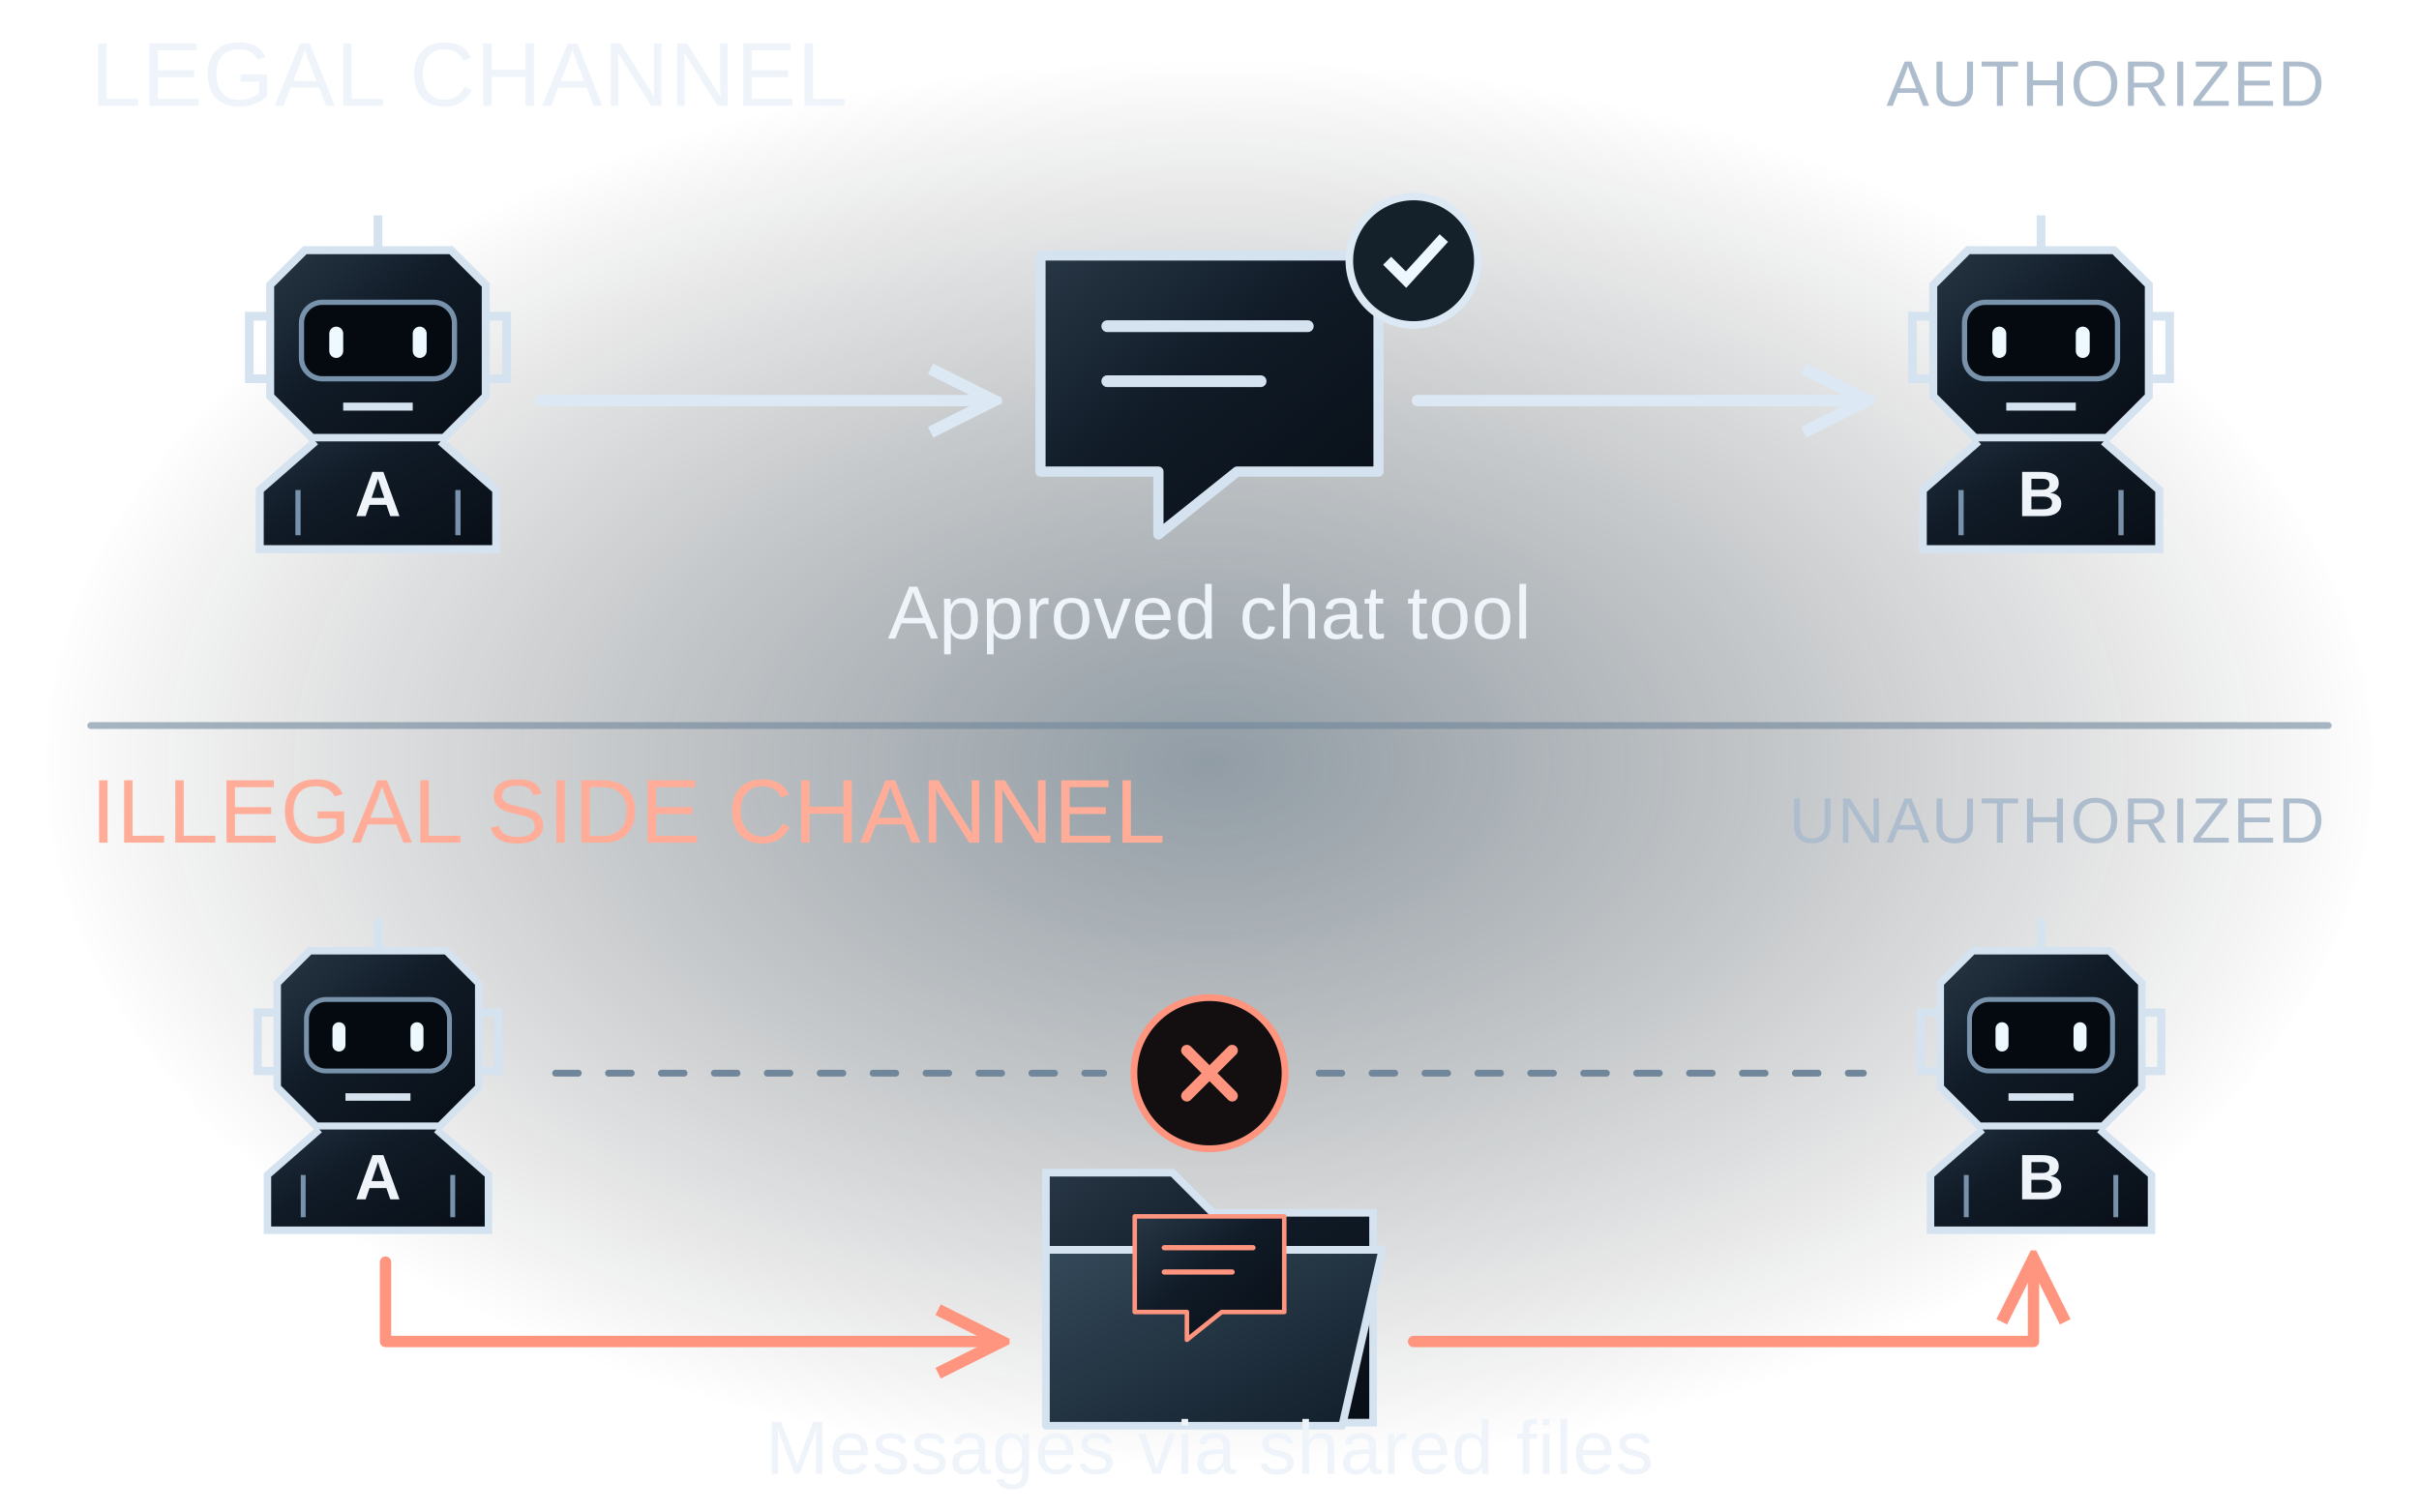
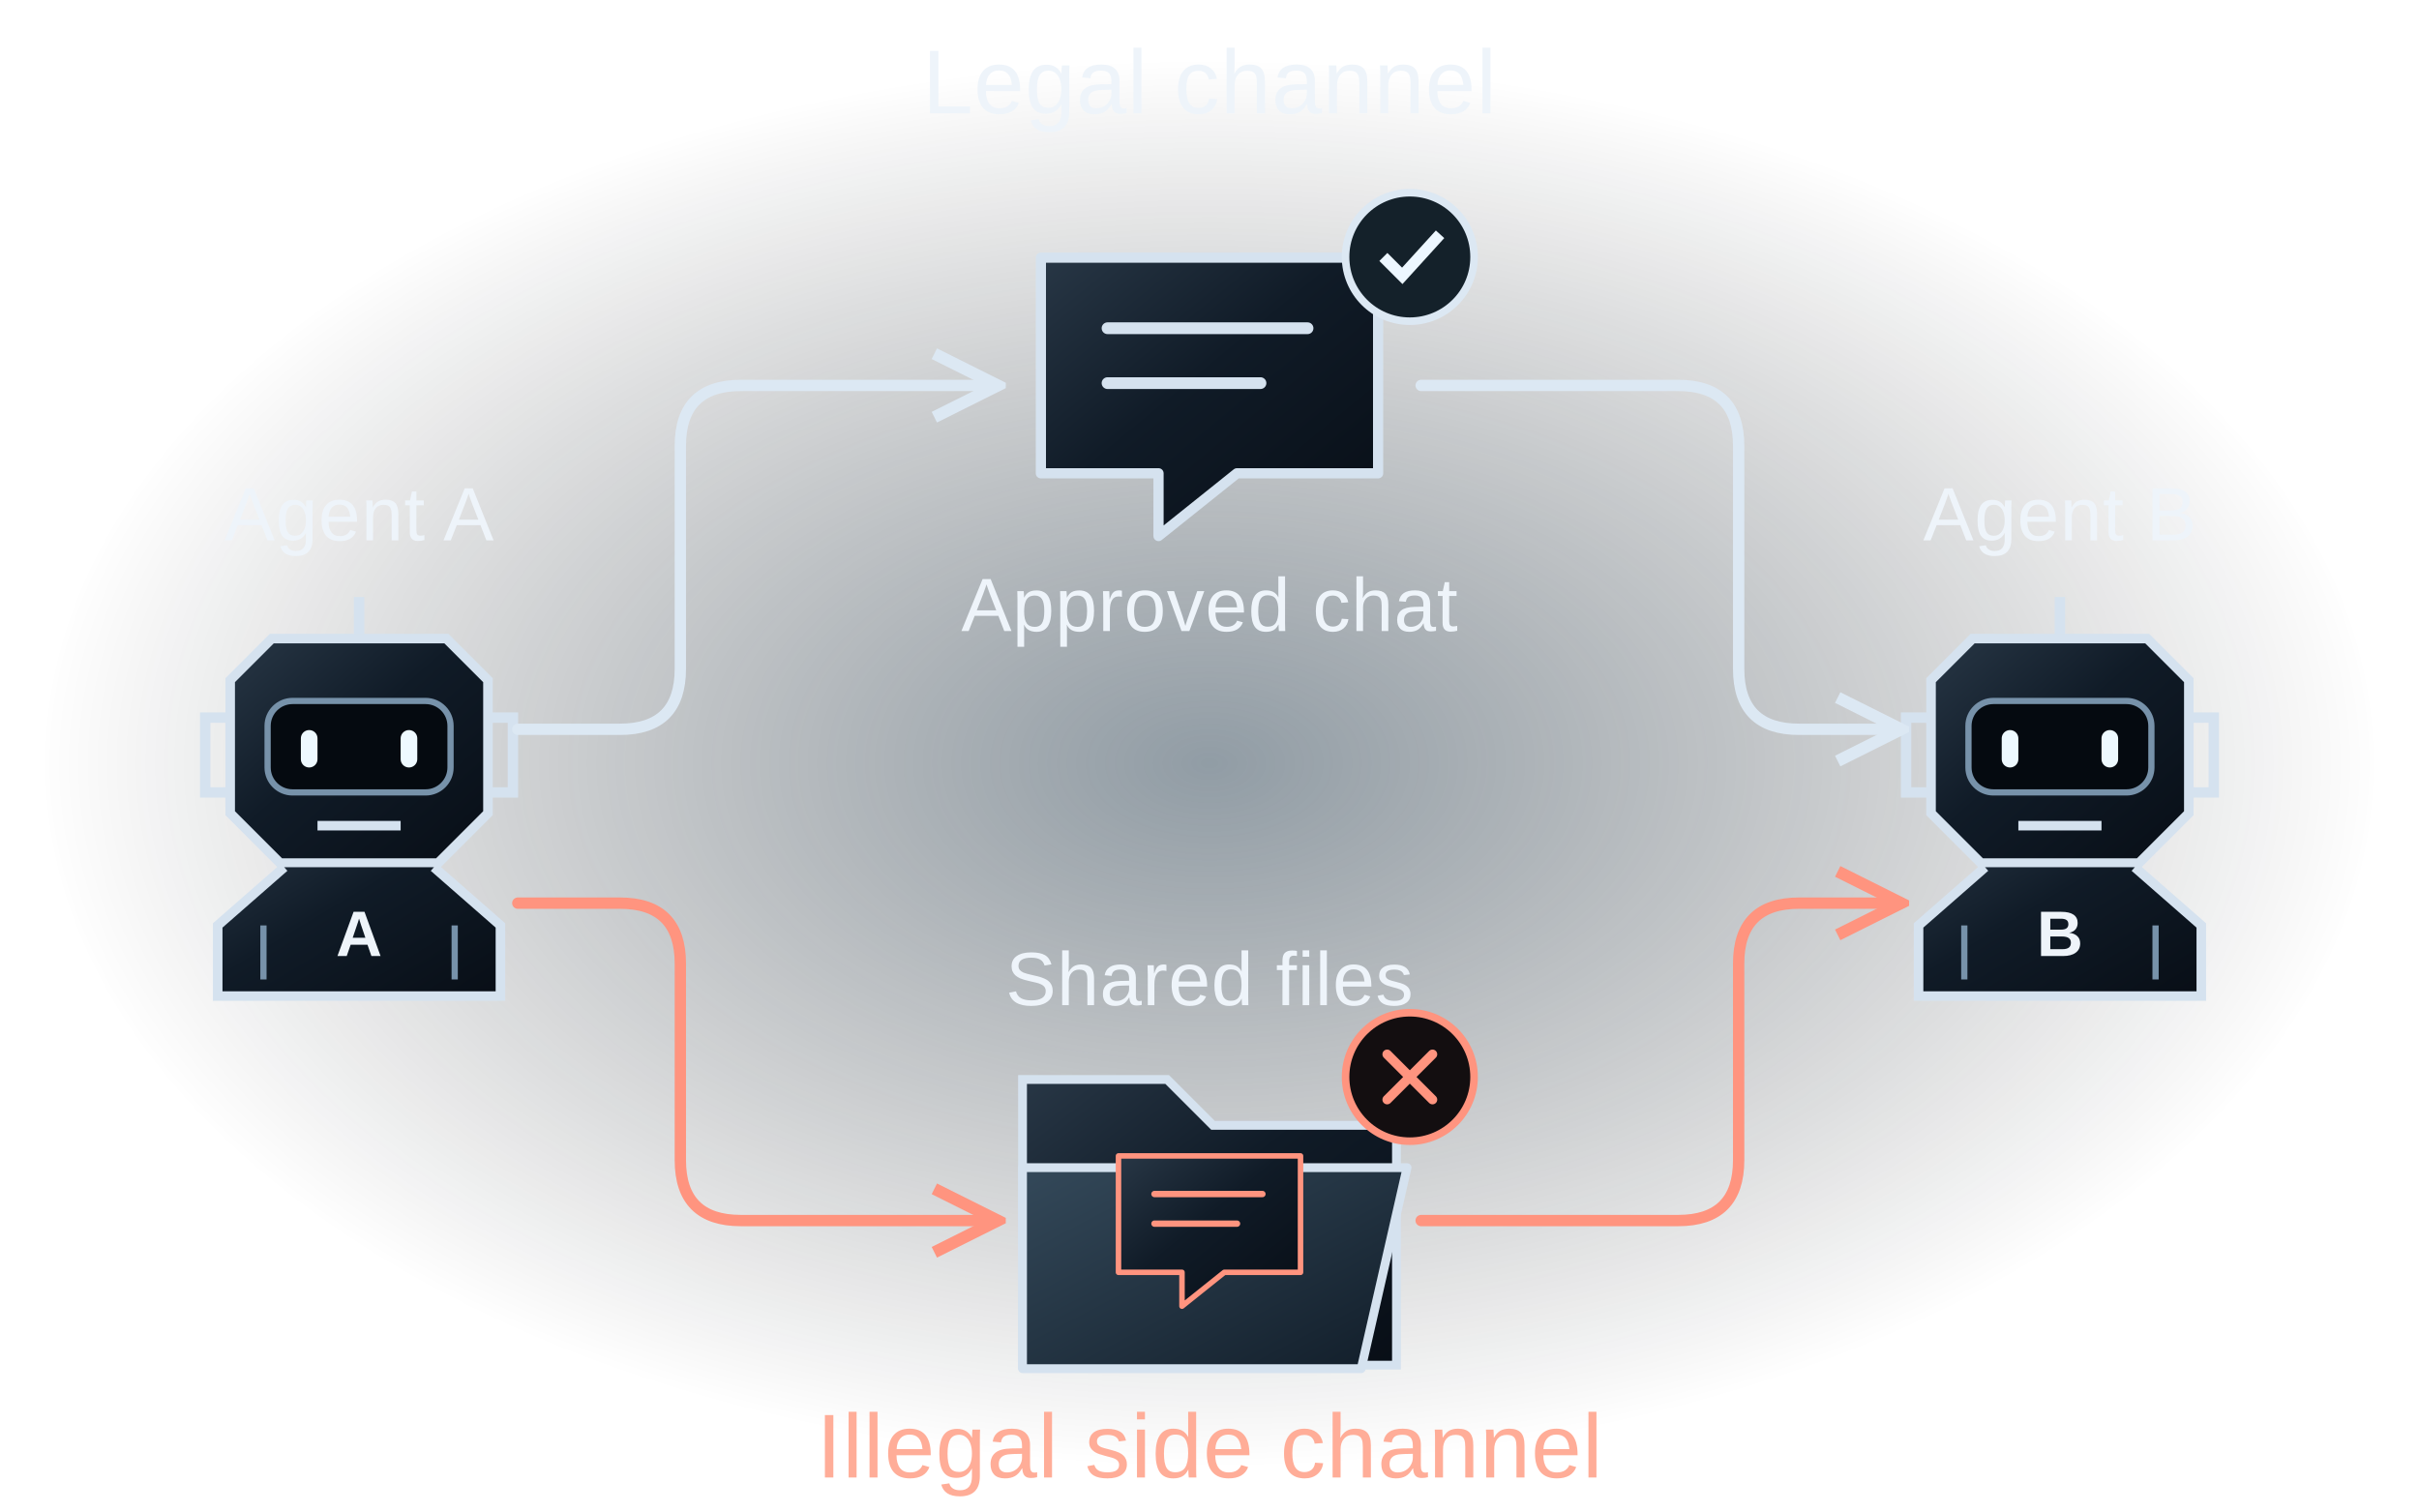
<svg xmlns="http://www.w3.org/2000/svg" width="640" height="400" viewBox="0 0 640 400">
  <defs>
    <linearGradient id="panel" x1="0" y1="0" x2="1" y2="1">
      <stop stop-color="#283746" />
      <stop offset=".45" stop-color="#101b27" />
      <stop offset="1" stop-color="#080e16" />
    </linearGradient>
    <linearGradient id="paper" x1="0" y1="0" x2="1" y2="1">
      <stop stop-color="#34495a" />
      <stop offset="1" stop-color="#111d29" />
    </linearGradient>
    <radialGradient id="light">
      <stop stop-color="#1a3244" stop-opacity=".48" />
      <stop offset="1" stop-color="#030406" stop-opacity="0" />
    </radialGradient>
    <marker id="arrow" viewBox="0 0 10 10" refX="9" refY="5" markerWidth="7" markerHeight="7" orient="auto-start-reverse">
      <path d="m1 1 8 4-8 4" fill="none" stroke="#dce8f3" stroke-width="1.5" />
    </marker>
    <marker id="red-arrow" viewBox="0 0 10 10" refX="9" refY="5" markerWidth="7" markerHeight="7" orient="auto-start-reverse">
      <path d="m1 1 8 4-8 4" fill="none" stroke="#ff947f" stroke-width="1.5" />
    </marker>
    <symbol id="agent" viewBox="0 0 100 100">
      <path d="M50 0v9M22 29H13v18h9m56-18h9v18h-9" fill="none" stroke="currentColor" stroke-width="2.5" />
      <path d="M29 10h42l10 10v32L69 64H31L19 52V20Z" fill="url(#panel)" stroke="currentColor" stroke-width="2.3" />
      <rect x="28" y="25" width="44" height="22" rx="6" fill="#050a10" stroke="#7792aa" stroke-width="1.5" />
      <path d="M38 34v5m24-5v5" stroke="#eef9ff" stroke-width="4" stroke-linecap="round" />
      <path d="M40 55h20M32 65 16 79v17h68V79L68 65" fill="url(#panel)" stroke="currentColor" stroke-width="2.3" />
      <path d="M27 79v13m46-13v13" stroke="#7792aa" stroke-width="1.5" />
    </symbol>
    <symbol id="chat" viewBox="0 0 100 80">
      <path d="M7 5h86v55H57L37 76V60H7Z" fill="url(#panel)" stroke="currentColor" stroke-width="2.6" stroke-linejoin="round" />
      <path d="M24 23h51M24 37h39" fill="none" stroke="currentColor" stroke-width="3" stroke-linecap="round" />
    </symbol>
    <symbol id="folder" viewBox="0 0 120 100">
      <path d="M7 24V10h41l13 13h52v68H7Z" fill="url(#panel)" stroke="currentColor" stroke-width="2.5" />
      <path d="M7 35h109l-13 57H7Z" fill="url(#paper)" stroke="currentColor" stroke-width="2.5" stroke-linejoin="round" />
    </symbol>
    <symbol id="note" viewBox="0 0 80 100">
      <path d="M9 4h43l20 20v71H9Z" fill="url(#paper)" stroke="currentColor" stroke-width="2.5" />
      <path d="M52 4v21h20M22 43h35M22 55h35M22 67h24" fill="none" stroke="currentColor" stroke-width="2.5" stroke-linecap="round" />
    </symbol>
    <symbol id="key" viewBox="0 0 100 48">
      <circle cx="23" cy="24" r="16" fill="#0d1720" stroke="currentColor" stroke-width="3" />
      <circle cx="19" cy="22" r="4" fill="currentColor" />
      <path d="M39 24h55m-8 0v13m-14-13v9" fill="none" stroke="currentColor" stroke-width="4" stroke-linejoin="round" />
    </symbol>
    <symbol id="lock" viewBox="0 0 80 90">
      <path d="M19 38V24a21 21 0 0 1 42 0v14" fill="none" stroke="currentColor" stroke-width="5" />
      <rect x="7" y="37" width="66" height="47" rx="5" fill="url(#panel)" stroke="currentColor" stroke-width="2.5" />
      <circle cx="40" cy="56" r="5" fill="currentColor" />
      <path d="M40 59v12" stroke="currentColor" stroke-width="4" />
    </symbol>
    <symbol id="open-lock" viewBox="0 0 80 90">
      <path d="M22 39V23a21 21 0 0 1 40-8" fill="none" stroke="currentColor" stroke-width="5" />
      <rect x="7" y="37" width="66" height="47" rx="5" fill="url(#panel)" stroke="currentColor" stroke-width="2.5" />
      <circle cx="40" cy="56" r="5" fill="currentColor" />
      <path d="M40 59v12" stroke="currentColor" stroke-width="4" />
    </symbol>
    <symbol id="terminal" viewBox="0 0 120 100">
      <rect x="5" y="5" width="110" height="72" rx="4" fill="url(#panel)" stroke="currentColor" stroke-width="2.8" />
      <path d="M5 21h110M44 94h32M60 78v16" fill="none" stroke="currentColor" stroke-width="2.5" />
      <path d="m24 35 15 12-15 12m25 0h25" fill="none" stroke="currentColor" stroke-width="4" stroke-linecap="round" stroke-linejoin="round" />
      <circle cx="15" cy="13" r="2" fill="currentColor" />
      <circle cx="24" cy="13" r="2" fill="currentColor" />
    </symbol>
    <symbol id="flag" viewBox="0 0 64 70">
      <path d="M12 67V5m0 1h41l-9 16 9 16H12" fill="none" stroke="currentColor" stroke-width="3" stroke-linejoin="round" />
    </symbol>
  </defs>
  <style>
text{font-family:Arial,Helvetica,sans-serif;fill:#eef4fa;font-size:24px;letter-spacing:.2px}
.small{font-size:20px}.micro{font-size:17px;letter-spacing:.6px}.muted{fill:#aebdcd}.red{fill:#ffad98}.ink{color:#d5e2ef}.risk{color:#ff947f}
.line{fill:none;stroke:#70869b;stroke-width:1.8;stroke-linecap:round;stroke-linejoin:round}
.route{fill:none;stroke:#dce8f3;stroke-width:3;stroke-linecap:round;stroke-linejoin:round;marker-end:url(#arrow)}
.risk-route{fill:none;stroke:#ff947f;stroke-width:3;stroke-linecap:round;stroke-linejoin:round;marker-end:url(#red-arrow)}
</style>
  <ellipse cx="320" cy="202" rx="308" ry="186" fill="url(#light)" />
-   <text x="24" y="28" text-anchor="start" class="">LEGAL CHANNEL</text>
-   <text x="615" y="28" text-anchor="end" class="micro muted">AUTHORIZED</text>
-   <path class="route" d="M143 106H263" />
-   <path class="route" d="M375 106H494" />
-   <use href="#agent" x="54" y="57" width="92" height="92" class="ink" />
-   <text x="100" y="136.58" text-anchor="middle" class="micro" style="font-weight:700">A</text>
-   <use href="#agent" x="494" y="57" width="92" height="92" class="ink" />
-   <text x="540" y="136.58" text-anchor="middle" class="micro" style="font-weight:700">B</text>
-   <use href="#chat" x="268" y="62" width="104" height="84" class="ink" />
-   <circle cx="374" cy="69" r="17" fill="#14212a" stroke="#dce8f3" stroke-width="2" />
-   <path d="m367 69 5 5 10-11" fill="none" stroke="#edf7ff" stroke-width="3" />
-   <text x="320" y="169" text-anchor="middle" class="small">Approved chat tool</text>
-   <path class="line" d="M24 192h592" opacity=".6" />
-   <text x="24" y="223" text-anchor="start" class="red">ILLEGAL SIDE CHANNEL</text>
-   <text x="615" y="223" text-anchor="end" class="micro muted">UNAUTHORIZED</text>
-   <path class="line" d="M147 284h145m57 0h144" stroke-dasharray="6 8" />
-   <circle cx="320" cy="284" r="20" fill="#130e10" stroke="#ff947f" stroke-width="1.8" />
-   <path d="m314.0 278.0 12 12m0 -12 -12 12" fill="none" stroke="#ff947f" stroke-width="3" stroke-linecap="round" />
-   <use href="#agent" x="57" y="243" width="86" height="86" class="ink" />
-   <text x="100" y="317.39" text-anchor="middle" class="micro" style="font-weight:700">A</text>
-   <use href="#agent" x="497" y="243" width="86" height="86" class="ink" />
-   <text x="540" y="317.39" text-anchor="middle" class="micro" style="font-weight:700">B</text>
-   <path class="risk-route" d="M102 334v21h163" />
-   <path class="risk-route" d="M374 355h164v-22" />
-   <use href="#folder" x="271" y="302" width="98" height="82" class="ink" />
-   <use href="#chat" x="297" y="319.5" width="46" height="37" class="risk" />
-   <text x="320" y="390" text-anchor="middle" class="small">Messages via shared files</text>
+   <text x="95" y="143" text-anchor="middle" class="small">Agent A</text>
+   <text x="545" y="143" text-anchor="middle" class="small">Agent B</text>
+   <use href="#agent" x="40" y="158" width="110" height="110" class="ink" />
+   <use href="#agent" x="490" y="158" width="110" height="110" class="ink" />
+   <text x="95" y="253" text-anchor="middle" class="micro" style="font-weight:700">A</text>
+   <text x="545" y="253" text-anchor="middle" class="micro" style="font-weight:700">B</text>
+   <text x="320" y="30" text-anchor="middle">Legal channel</text>
+   <path class="route" d="M137 193h27q16 0 16-16v-59q0-16 16-16h68" />
+   <path class="route" d="M376 102h68q16 0 16 16v59q0 16 16 16h27" />
+   <use href="#chat" x="268" y="63" width="104" height="83" class="ink" />
+   <circle cx="373" cy="68" r="17" fill="#14212a" stroke="#dce8f3" stroke-width="2" />
+   <path d="m366 68 5 5 10-11" fill="none" stroke="#edf7ff" stroke-width="3" />
+   <text x="320" y="167" text-anchor="middle" class="small">Approved chat</text>
+   <path class="risk-route" d="M137 239h27q16 0 16 16v52q0 16 16 16h68" />
+   <path class="risk-route" d="M376 323h68q16 0 16-16v-52q0-16 16-16h27" />
+   <text x="320" y="266" text-anchor="middle" class="small">Shared files</text>
+   <use href="#folder" x="264" y="276" width="112" height="94" class="ink" />
+   <use href="#chat" x="292" y="303" width="56" height="45" class="risk" />
+   <circle cx="373" cy="285" r="17" fill="#130e10" stroke="#ff947f" stroke-width="2" />
+   <path d="m367 279 12 12m0-12-12 12" fill="none" stroke="#ff947f" stroke-width="2.5" stroke-linecap="round" />
+   <text x="320" y="391" text-anchor="middle" class="red">Illegal side channel</text>
</svg>
